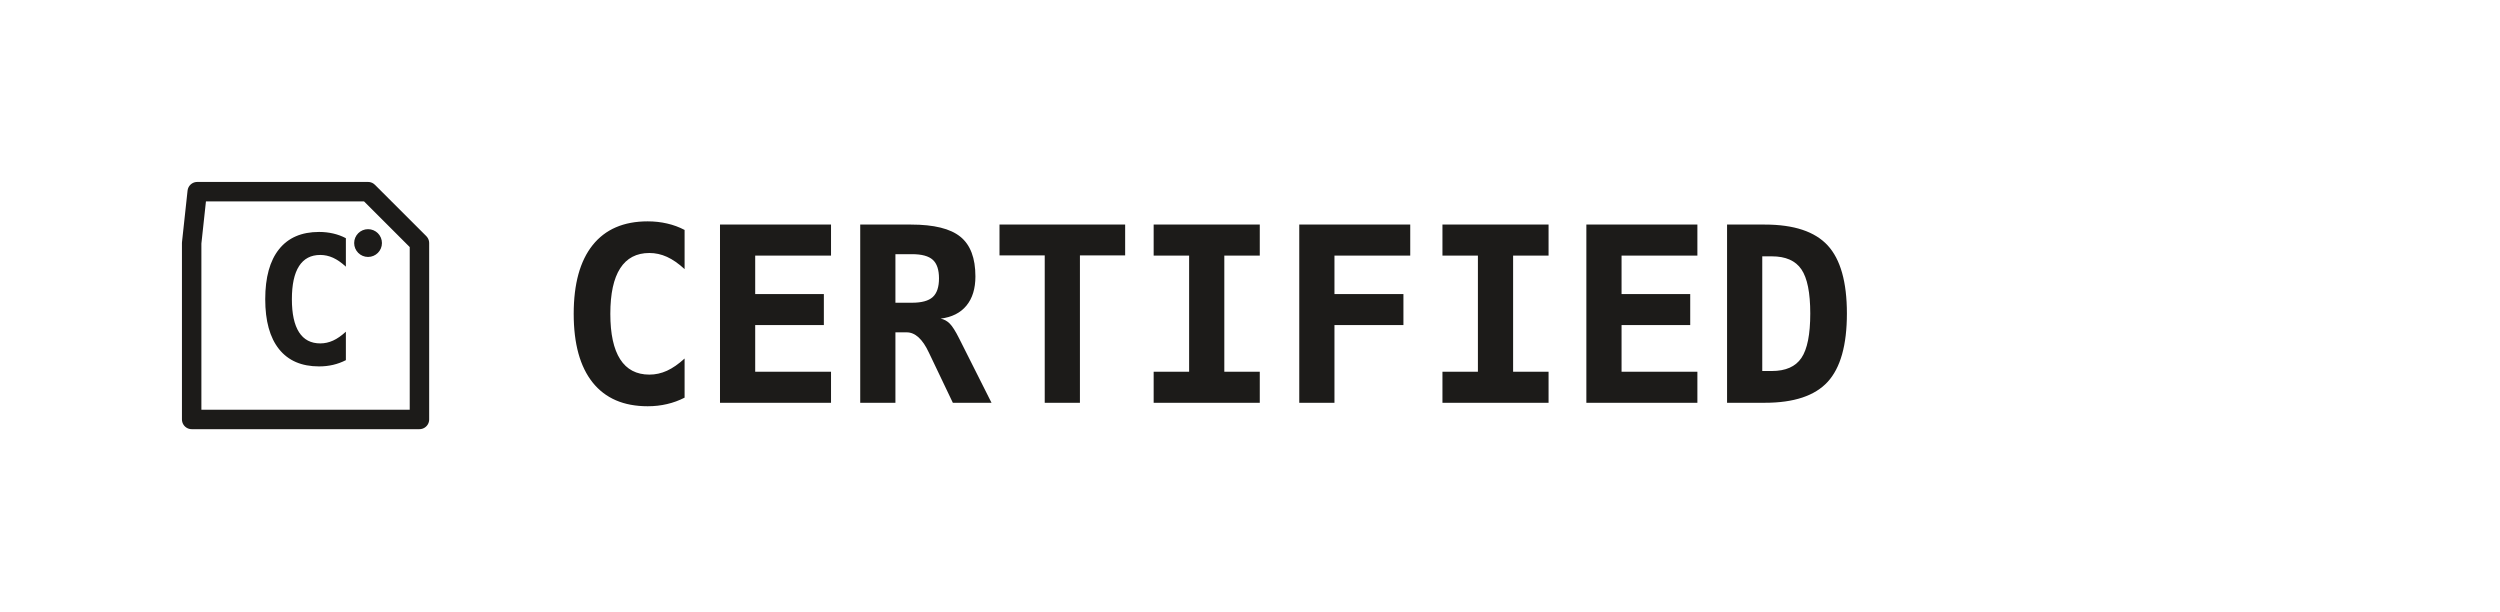
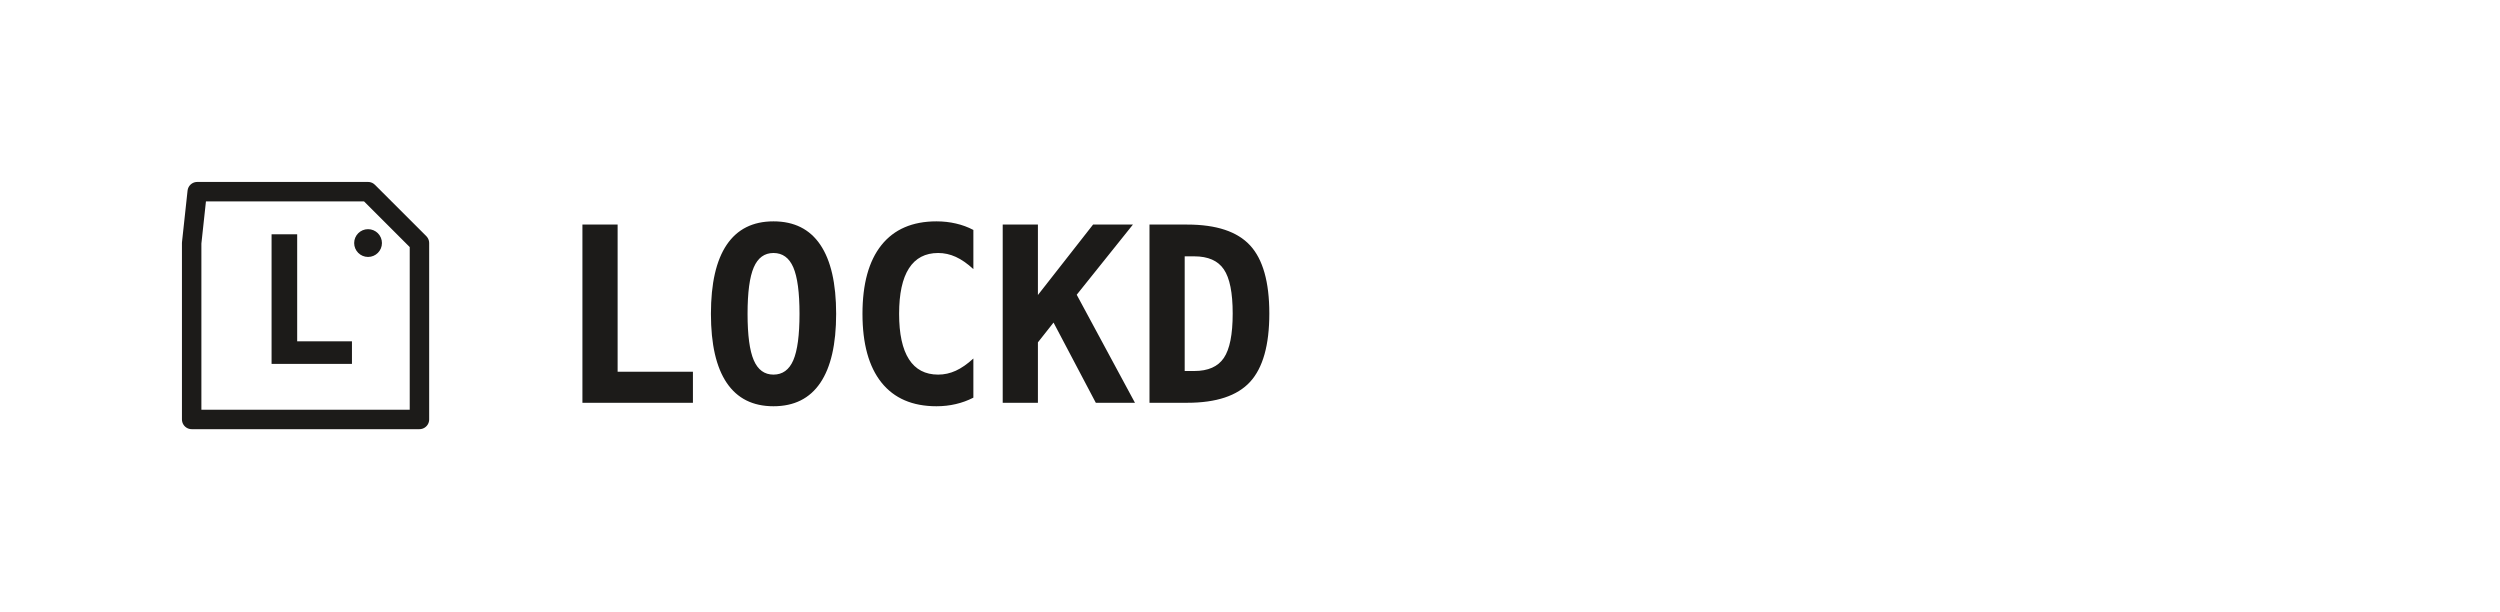
<svg xmlns="http://www.w3.org/2000/svg" viewBox="0 0 900 220">
  <g transform="translate(10,10) scale(0.5)">
    <path d="M 122 118 L 245 118 L 282 155 L 282 282 L 118 282 L 118 155 Z" fill="none" stroke="#1C1B19" stroke-width="14" stroke-linejoin="round" />
    <circle cx="245" cy="155" r="10" fill="#1C1B19" />
-     <text x="200" y="242" text-anchor="middle" font-size="128" font-family="IBM Plex Mono, JetBrains Mono, ui-monospace, Menlo, monospace" font-weight="700" fill="#1C1B19">C</text>
+     <text x="200" y="242" text-anchor="middle" font-size="128" font-family="IBM Plex Mono, JetBrains Mono, ui-monospace, Menlo, monospace" font-weight="700" fill="#1C1B19">L</text>
  </g>
-   <text x="200" y="145" font-size="88" letter-spacing="-1" font-family="IBM Plex Mono, JetBrains Mono, ui-monospace, Menlo, monospace" font-weight="700" fill="#1C1B19">CERTIFIED</text>
+   <text x="200" y="145" font-size="88" letter-spacing="-1" font-family="IBM Plex Mono, JetBrains Mono, ui-monospace, Menlo, monospace" font-weight="700" fill="#1C1B19">LOCKD</text>
</svg>
